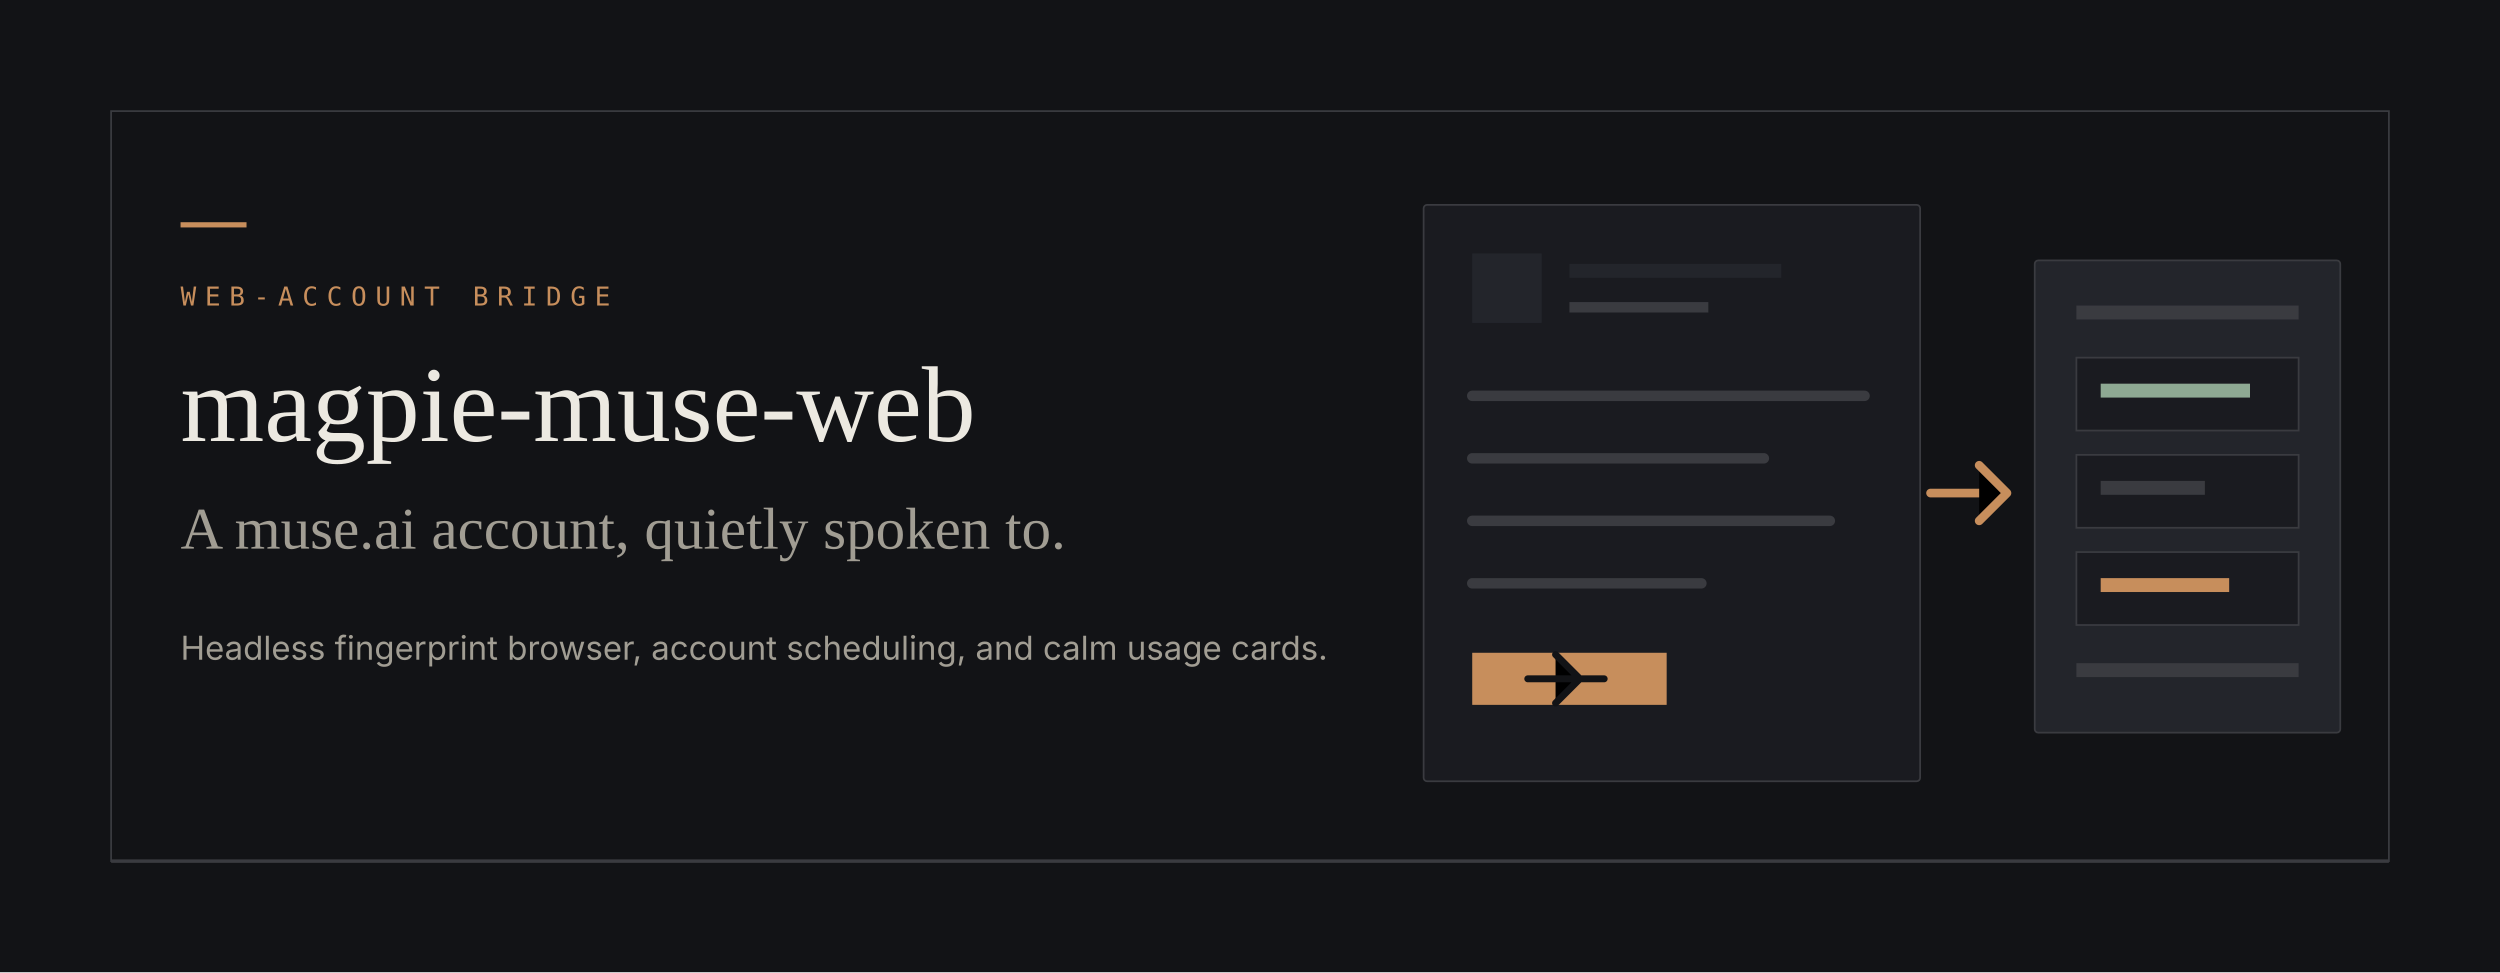
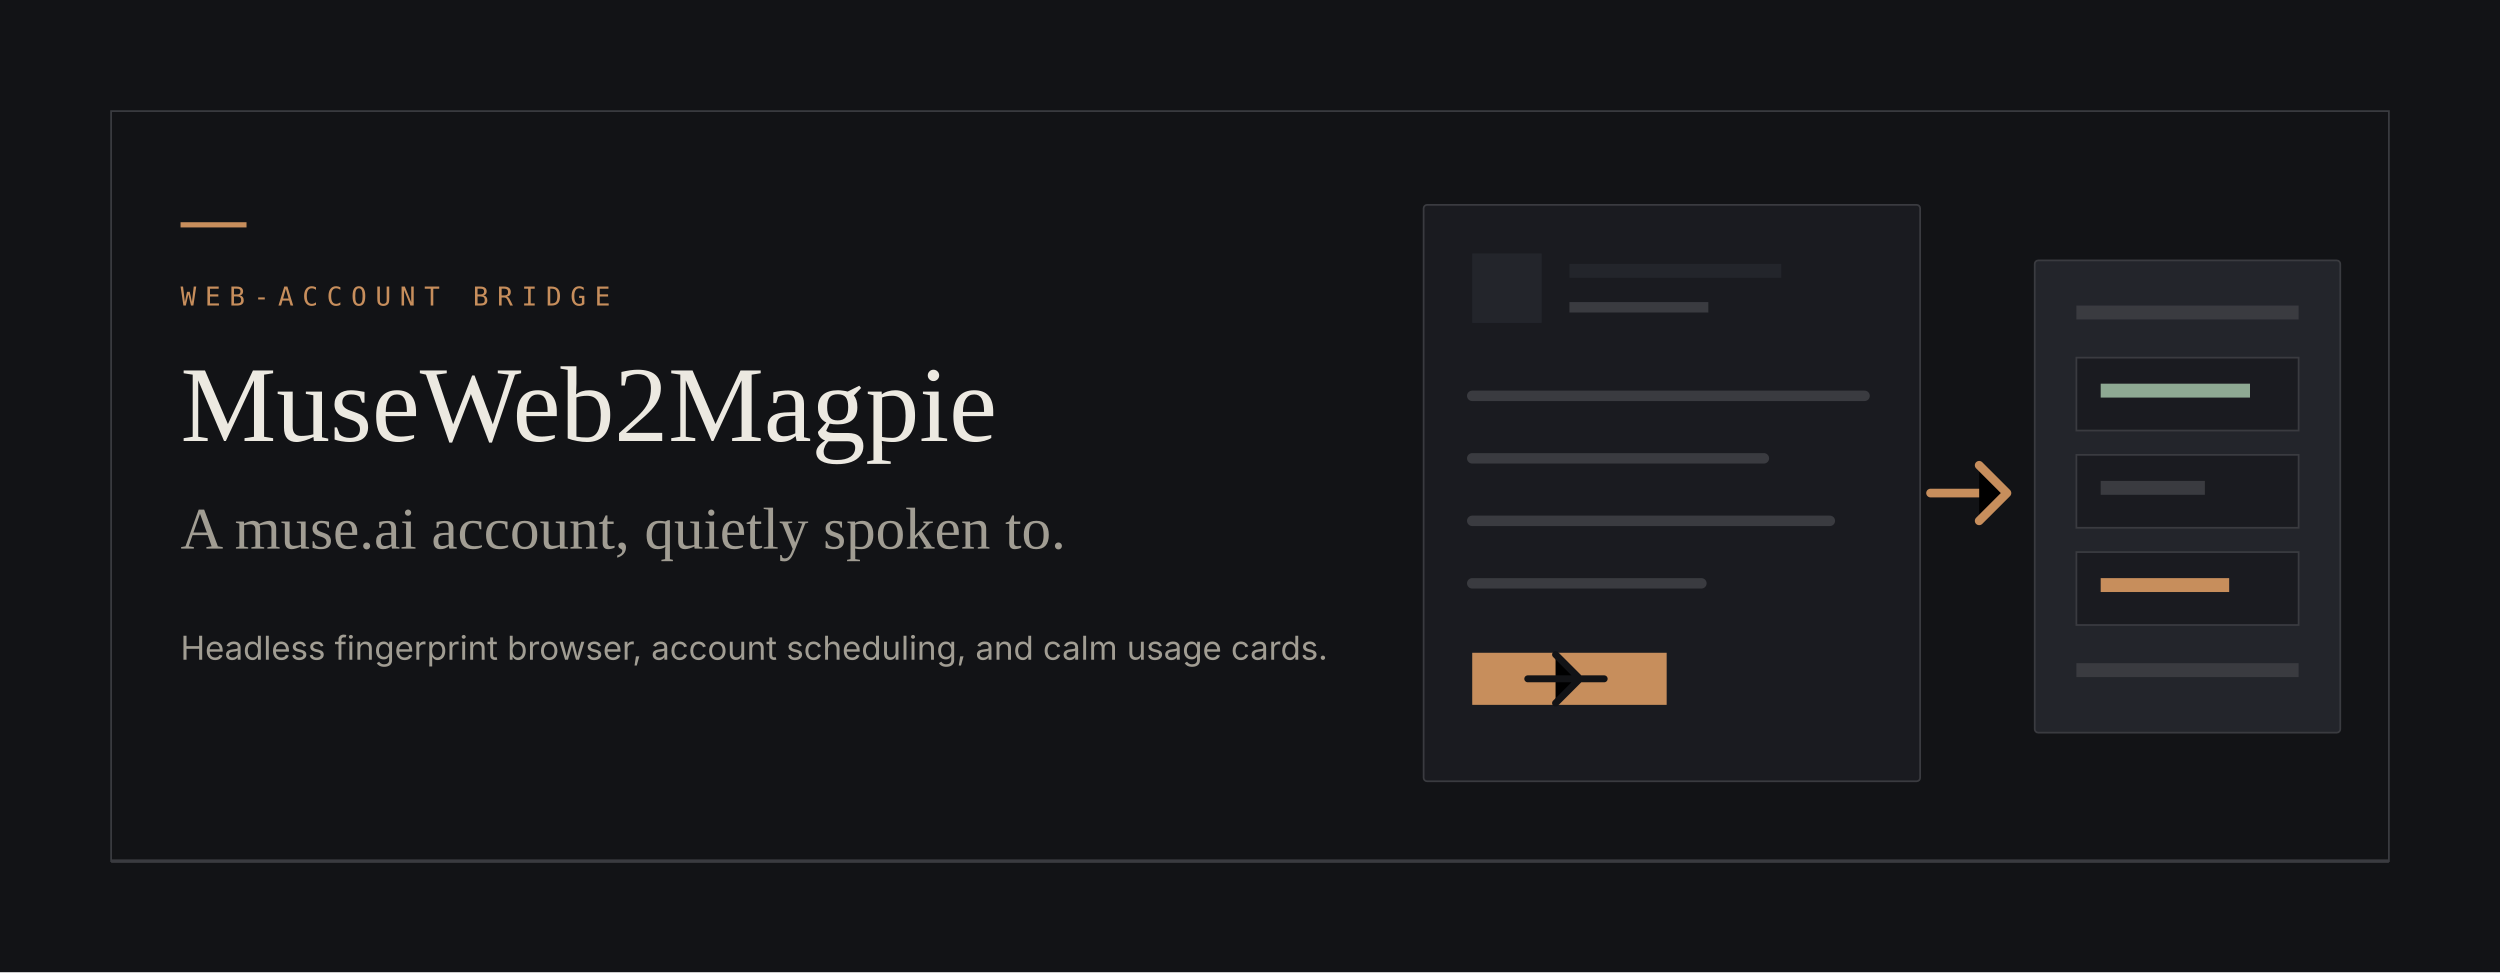
- <svg xmlns="http://www.w3.org/2000/svg" viewBox="0 0 1440 560" role="img" aria-label="magpie-muse-web bridges a muse.ai web account into a Magpie provider through a local headless fingerprint browser">
+ <svg xmlns="http://www.w3.org/2000/svg" viewBox="0 0 1440 560" role="img" aria-label="MuseWeb2Magpie bridges a muse.ai web account into a Magpie provider through a local headless fingerprint browser">
  <rect width="1440" height="560" fill="#121316" />
  <rect x="64" y="64" width="1312" height="432" fill="none" stroke="#3A3B40" />
  <rect x="104" y="128" width="38" height="3" fill="#C78E5C" />
  <text x="104" y="176" font-family="ui-monospace, Consolas, monospace" font-size="15" letter-spacing="5" fill="#C78E5C">WEB-ACCOUNT BRIDGE</text>
-   <text x="104" y="254" font-family="Georgia, 'Times New Roman', serif" font-size="62" fill="#ECE9E1">magpie-muse-web</text>
+   <text x="104" y="254" font-family="Georgia, 'Times New Roman', serif" font-size="62" fill="#ECE9E1">MuseWeb2Magpie</text>
  <text x="104" y="316" font-family="Georgia, 'Times New Roman', serif" font-size="34" fill="#A19D93">A muse.ai account, quietly spoken to.</text>
  <text x="104" y="380" font-family="Inter, Segoe UI, sans-serif" font-size="19" fill="#A19D93">Headless fingerprint browser, account scheduling, and calm usage cards.</text>
  <rect x="820" y="118" width="286" height="332" rx="2" fill="#1A1B20" stroke="#3A3B40" />
  <rect x="848" y="146" width="40" height="40" fill="#23252B" />
  <rect x="904" y="152" width="122" height="8" fill="#23252B" />
  <rect x="904" y="174" width="80" height="6" fill="#3A3B40" />
  <path d="M848 228h226M848 264h168M848 300h206M848 336h132" stroke="#3A3B40" stroke-width="6" stroke-linecap="round" />
  <rect x="848" y="376" width="112" height="30" fill="#C78E5C" />
  <path d="M880 391h44M896 377l14 14-14 14" stroke="#121316" stroke-width="4" stroke-linecap="round" stroke-linejoin="round" />
  <path d="M1112 284h38" stroke="#C78E5C" stroke-width="5" stroke-linecap="round" />
  <path d="m1140 268 16 16-16 16" stroke="#C78E5C" stroke-width="5" stroke-linecap="round" stroke-linejoin="round" />
  <rect x="1172" y="150" width="176" height="272" rx="2" fill="#23252B" stroke="#3A3B40" />
  <rect x="1196" y="176" width="128" height="8" fill="#3A3B40" />
  <rect x="1196" y="206" width="128" height="42" fill="#1A1B20" stroke="#3A3B40" />
  <rect x="1210" y="221" width="86" height="8" fill="#8EA993" />
  <rect x="1196" y="262" width="128" height="42" fill="#1A1B20" stroke="#3A3B40" />
  <rect x="1210" y="277" width="60" height="8" fill="#3A3B40" />
  <rect x="1196" y="318" width="128" height="42" fill="#1A1B20" stroke="#3A3B40" />
  <rect x="1210" y="333" width="74" height="8" fill="#C78E5C" />
  <rect x="1196" y="382" width="128" height="8" fill="#3A3B40" />
  <path d="M64 496h1312" stroke="#3A3B40" stroke-width="2" />
</svg>
